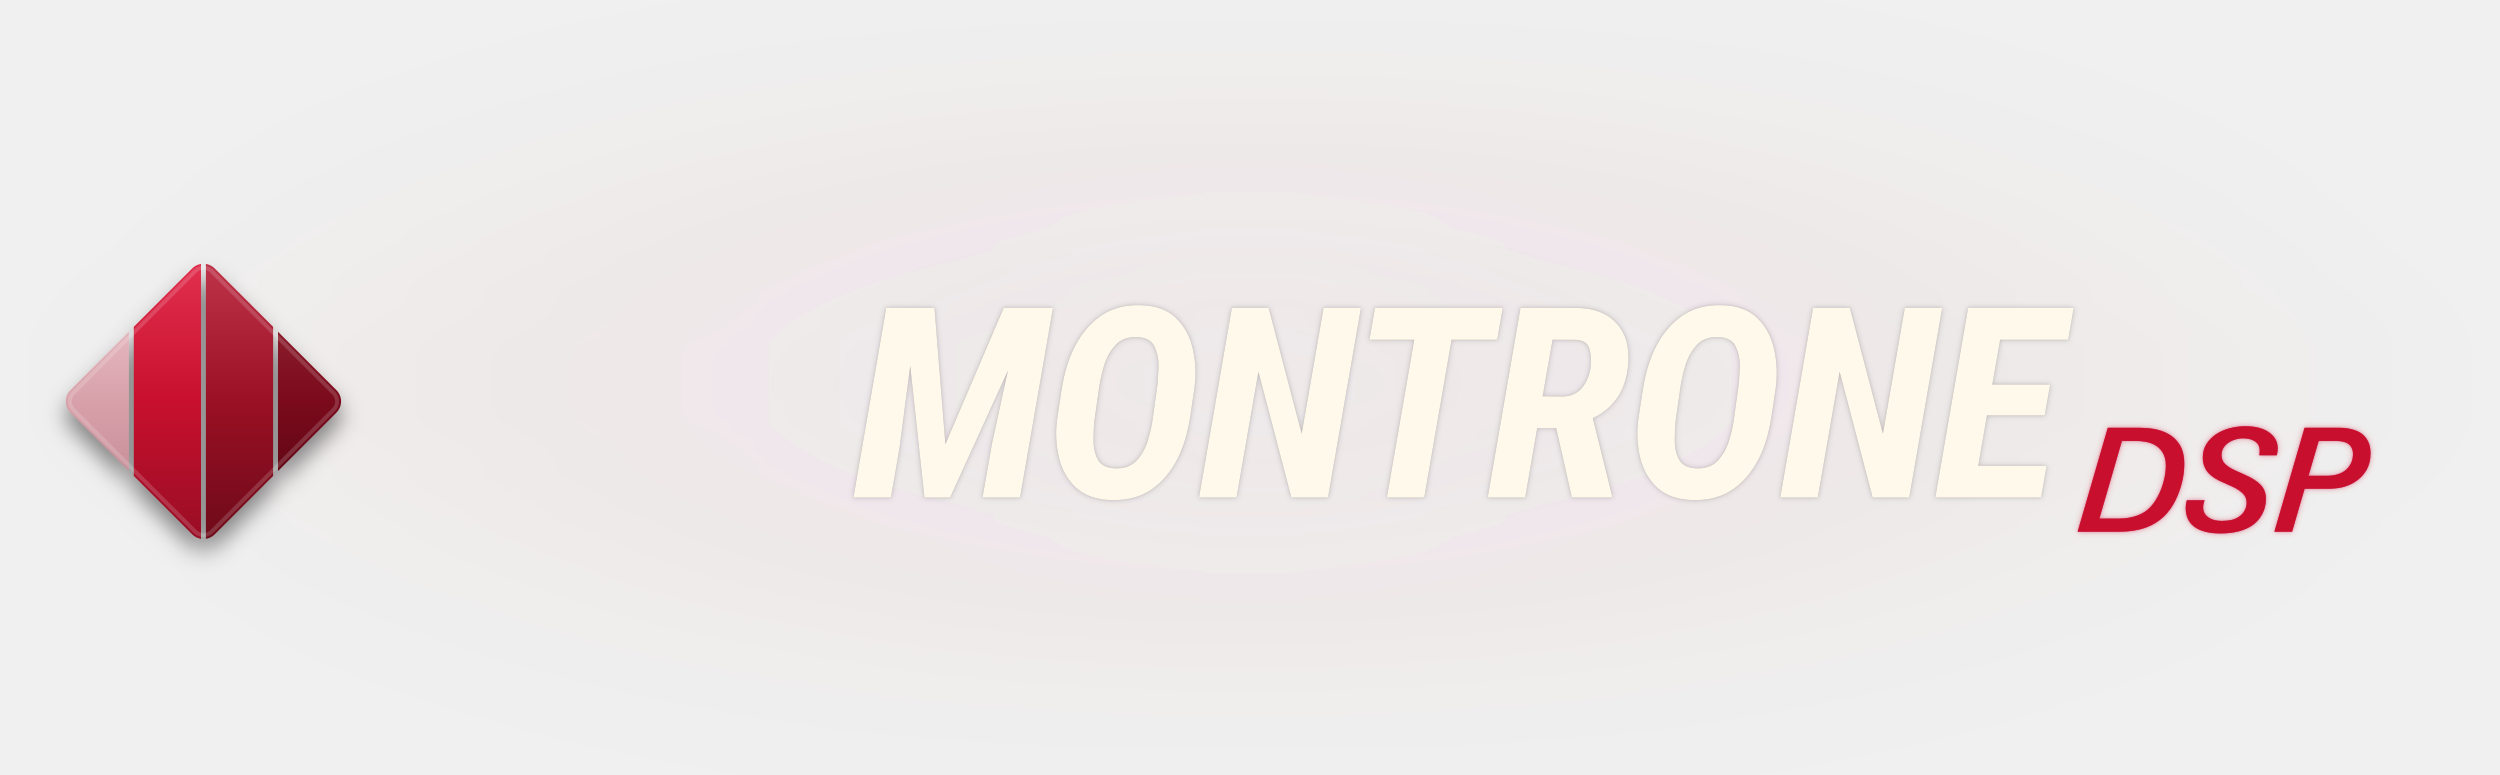
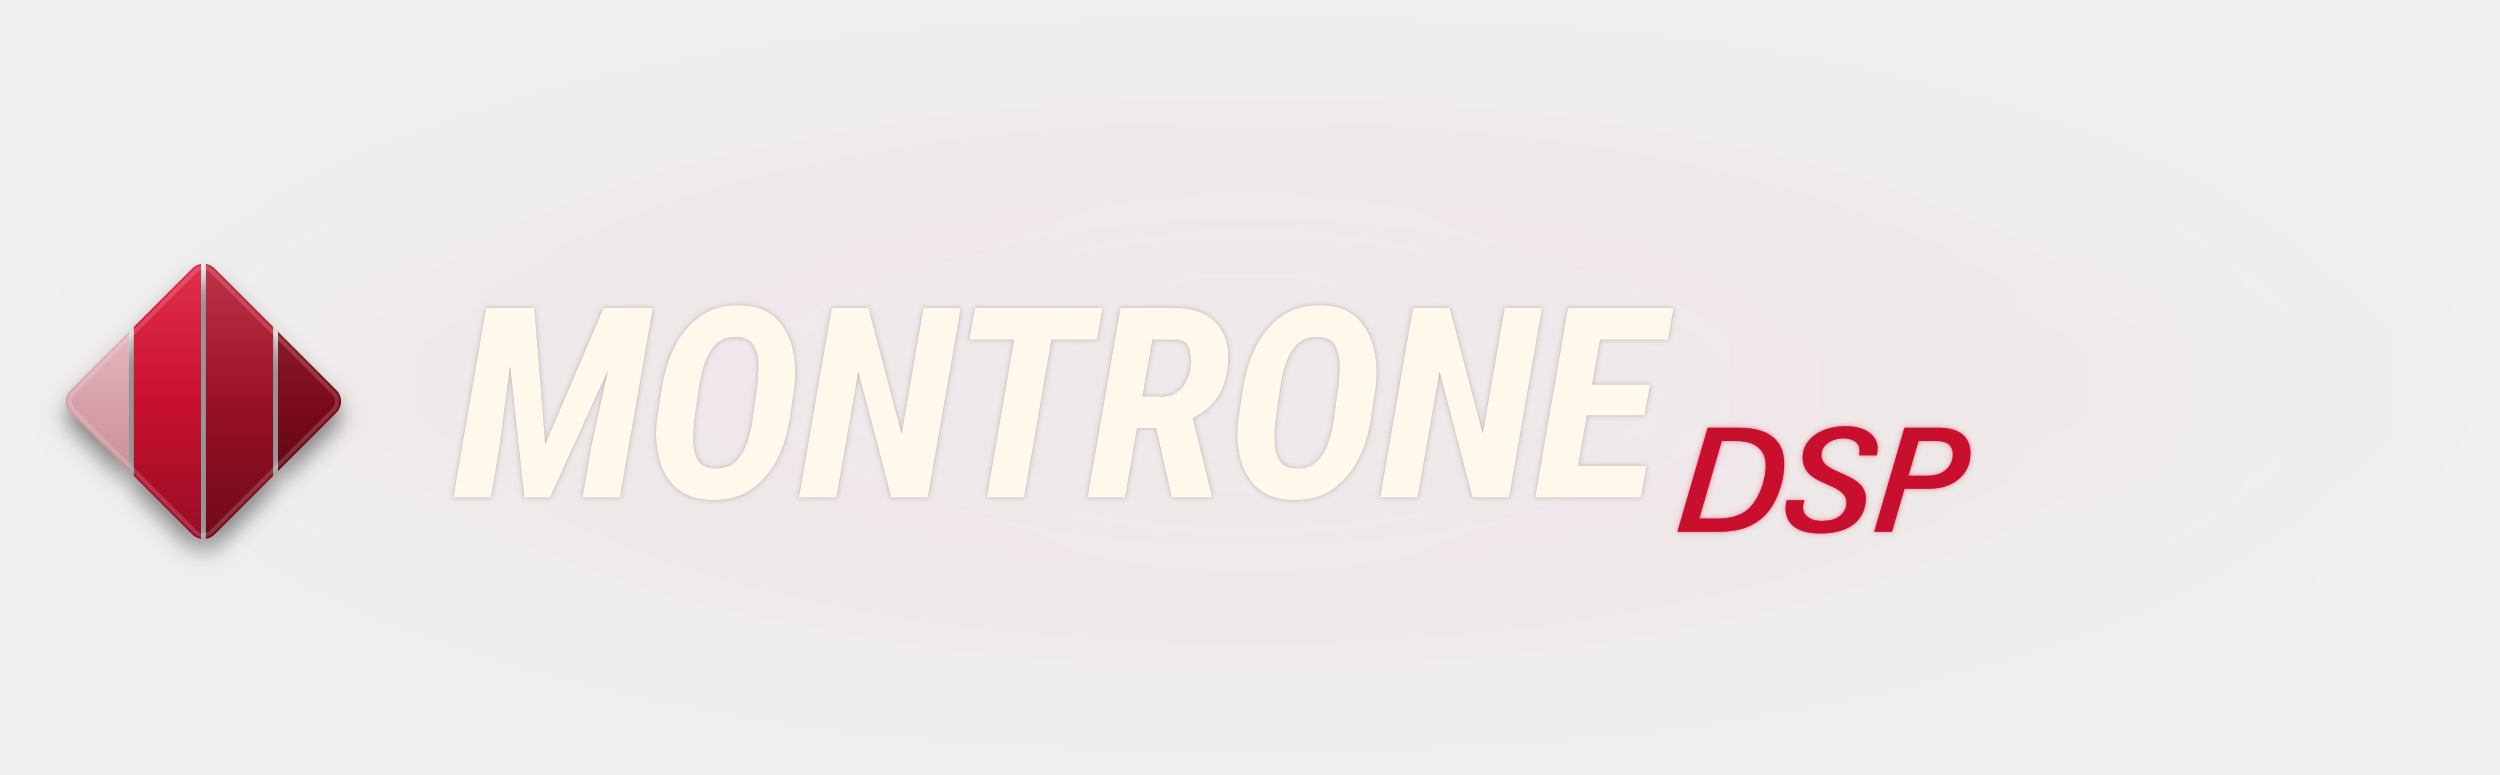
<svg xmlns="http://www.w3.org/2000/svg" viewBox="20 15 1000 310">
  <defs>
    <radialGradient id="ambientHalo" cx="0.5" cy="0.5" r="0.5" gradientUnits="objectBoundingBox">
      <stop offset="0" stop-color="#d8a1aa" stop-opacity=".08" />
      <stop offset=".55" stop-color="#c8102e" stop-opacity=".03" />
      <stop offset="1" stop-color="#c8102e" stop-opacity="0" />
    </radialGradient>
    <filter id="ambientBlur" x="-60%" y="-120%" width="220%" height="340%">
      <feGaussianBlur stdDeviation="34" />
    </filter>
  </defs>
  <ellipse cx="520" cy="168" rx="500" ry="150" fill="url(#ambientHalo)" filter="url(#ambientBlur)" />
  <defs>
    <linearGradient id="iconGradRose" x1="261.43" y1="117.88" x2="261.43" y2="233.23" gradientUnits="userSpaceOnUse">
      <stop offset="0" stop-color="#f0cdd3" />
      <stop offset=".5" stop-color="#d8a1aa" />
      <stop offset="1" stop-color="#b97e88" />
    </linearGradient>
    <linearGradient id="iconGradCrimson" x1="261.43" y1="117.88" x2="261.43" y2="233.23" gradientUnits="userSpaceOnUse">
      <stop offset="0" stop-color="#e2314f" />
      <stop offset=".5" stop-color="#c8102e" />
      <stop offset="1" stop-color="#960d24" />
    </linearGradient>
    <linearGradient id="iconGradDeepCrimson" x1="261.43" y1="117.88" x2="261.43" y2="233.23" gradientUnits="userSpaceOnUse">
      <stop offset="0" stop-color="#c1354b" />
      <stop offset=".5" stop-color="#9a1024" />
      <stop offset="1" stop-color="#6c0a19" />
    </linearGradient>
    <linearGradient id="iconGradMaroon" x1="261.43" y1="117.88" x2="261.43" y2="233.23" gradientUnits="userSpaceOnUse">
      <stop offset="0" stop-color="#9c2f3c" />
      <stop offset=".5" stop-color="#7a0a1c" />
      <stop offset="1" stop-color="#4c0510" />
    </linearGradient>
    <filter id="iconShadow" x="-60%" y="-60%" width="220%" height="220%">
      <feGaussianBlur stdDeviation="4.2" />
    </filter>
  </defs>
  <g transform="translate(-160.05, 0)">
    <g filter="url(#iconShadow)">
      <path d="M 207.452,172.025 L 207.132,172.559 L 206.866,173.122 L 206.656,173.708 L 206.505,174.312 L 206.413,174.928 L 206.383,175.550 L 206.413,176.172 L 206.505,176.788 L 206.656,177.392 L 206.866,177.978 L 207.132,178.541 L 207.452,179.075 L 207.823,179.575 L 208.241,180.036 L 231.612,203.407 L 231.612,147.693 L 208.241,171.064 L 207.823,171.525 Z M 259.002,120.986 L 258.439,121.252 L 257.905,121.572 L 257.405,121.943 L 256.944,122.361 L 233.573,145.732 L 233.573,205.368 L 256.944,228.739 L 257.405,229.157 L 257.905,229.528 L 258.439,229.848 L 259.002,230.114 L 259.588,230.324 L 260.192,230.475 L 260.450,230.513 L 260.450,120.587 L 260.192,120.625 L 259.588,120.776 Z M 264.421,121.252 L 263.858,120.986 L 263.272,120.776 L 262.668,120.625 L 262.410,120.587 L 262.410,230.513 L 262.668,230.475 L 263.272,230.324 L 263.858,230.114 L 264.421,229.848 L 264.955,229.528 L 265.455,229.157 L 265.916,228.739 L 289.287,205.368 L 289.287,145.732 L 265.916,122.361 L 265.455,121.943 L 264.955,121.572 Z M 315.408,179.075 L 315.728,178.541 L 315.994,177.978 L 316.204,177.392 L 316.355,176.788 L 316.447,176.172 L 316.477,175.550 L 316.447,174.928 L 316.355,174.312 L 316.204,173.708 L 315.994,173.122 L 315.728,172.559 L 315.408,172.025 L 315.037,171.525 L 314.619,171.064 L 291.248,147.693 L 291.248,203.407 L 314.619,180.036 L 315.037,179.575 Z" fill="#000000" opacity="0.45" transform="translate(0,5.5)" />
    </g>
    <g id="icon-diamond">
      <path d="M 208.241,171.064 L 207.823,171.525 L 207.452,172.025 L 207.132,172.559 L 206.866,173.122 L 206.656,173.708 L 206.505,174.312 L 206.413,174.928 L 206.383,175.550 L 206.413,176.172 L 206.505,176.788 L 206.656,177.392 L 206.866,177.978 L 207.132,178.541 L 207.452,179.075 L 207.823,179.575 L 208.241,180.036 L 231.612,203.407 L 231.612,147.693 Z" fill="url(#iconGradRose)" />
      <path d="M 260.192,120.625 L 259.588,120.776 L 259.002,120.986 L 258.439,121.252 L 257.905,121.572 L 257.405,121.943 L 256.944,122.361 L 233.573,145.732 L 233.573,205.368 L 256.944,228.739 L 257.405,229.157 L 257.905,229.528 L 258.439,229.848 L 259.002,230.114 L 259.588,230.324 L 260.192,230.475 L 260.450,230.513 L 260.450,120.587 Z" fill="url(#iconGradCrimson)" />
      <path d="M 265.455,121.943 L 264.955,121.572 L 264.421,121.252 L 263.858,120.986 L 263.272,120.776 L 262.668,120.625 L 262.410,120.587 L 262.410,230.513 L 262.668,230.475 L 263.272,230.324 L 263.858,230.114 L 264.421,229.848 L 264.955,229.528 L 265.455,229.157 L 265.916,228.739 L 289.287,205.368 L 289.287,145.732 L 265.916,122.361 Z" fill="url(#iconGradDeepCrimson)" />
      <path d="M 314.619,180.036 L 315.037,179.575 L 315.408,179.075 L 315.728,178.541 L 315.994,177.978 L 316.204,177.392 L 316.355,176.788 L 316.447,176.172 L 316.477,175.550 L 316.447,174.928 L 316.355,174.312 L 316.204,173.708 L 315.994,173.122 L 315.728,172.559 L 315.408,172.025 L 315.037,171.525 L 314.619,171.064 L 291.248,147.693 L 291.248,203.407 Z" fill="url(#iconGradMaroon)" />
      <path d="M 264.812,123.520 L 264.438,123.181 L 264.065,122.904 L 263.666,122.665 L 263.245,122.466 L 262.807,122.309 L 262.355,122.196 L 261.895,122.128 L 261.430,122.105 L 260.965,122.128 L 260.505,122.196 L 260.053,122.309 L 259.615,122.466 L 259.194,122.665 L 258.795,122.904 L 258.422,123.181 L 258.048,123.520 L 209.400,172.168 L 209.061,172.542 L 208.784,172.915 L 208.545,173.314 L 208.346,173.735 L 208.189,174.173 L 208.076,174.625 L 208.008,175.085 L 207.985,175.550 L 208.008,176.015 L 208.076,176.475 L 208.189,176.927 L 208.346,177.365 L 208.545,177.786 L 208.784,178.185 L 209.061,178.558 L 209.400,178.932 L 258.048,227.580 L 258.422,227.919 L 258.795,228.196 L 259.194,228.435 L 259.615,228.634 L 260.053,228.791 L 260.505,228.904 L 260.965,228.972 L 261.430,228.995 L 261.895,228.972 L 262.355,228.904 L 262.807,228.791 L 263.245,228.634 L 263.666,228.435 L 264.065,228.196 L 264.438,227.919 L 264.812,227.580 L 313.460,178.932 L 313.799,178.558 L 314.076,178.185 L 314.315,177.786 L 314.514,177.365 L 314.671,176.927 L 314.784,176.475 L 314.852,176.015 L 314.875,175.550 L 314.852,175.085 L 314.784,174.625 L 314.671,174.173 L 314.514,173.735 L 314.315,173.314 L 314.076,172.915 L 313.799,172.542 L 313.460,172.168 Z" fill="none" stroke="#ffffff" stroke-opacity="0.16" stroke-width="1.6" />
    </g>
-   </g>
-   <g transform="translate(360.947,120.947) scale(1.36842)">
-     <defs>
-       <filter id="glow-main" x="-20%" y="-60%" width="140%" height="220%">
-         <feGaussianBlur in="SourceGraphic" stdDeviation="0.3" result="blur1" />
-         <feGaussianBlur in="SourceGraphic" stdDeviation="0.6" result="blur2" />
-         <feGaussianBlur in="SourceGraphic" stdDeviation="1" result="blur3" />
-         <feMerge>
-           <feMergeNode in="blur3" />
-           <feMergeNode in="blur2" />
-           <feMergeNode in="blur1" />
-           <feMergeNode in="SourceGraphic" />
-         </feMerge>
-       </filter>
-       <filter id="glow-dsp" x="-30%" y="-80%" width="160%" height="260%">
-         <feGaussianBlur in="SourceGraphic" stdDeviation="0.25" result="blur1" />
-         <feGaussianBlur in="SourceGraphic" stdDeviation="0.5" result="blur2" />
-         <feGaussianBlur in="SourceGraphic" stdDeviation="1" result="blur3" />
-         <feMerge>
-           <feMergeNode in="blur3" />
-           <feMergeNode in="blur2" />
-           <feMergeNode in="blur1" />
-           <feMergeNode in="SourceGraphic" />
-         </feMerge>
-       </filter>
-       <filter id="shadow" x="-5%" y="-40%" width="115%" height="200%">
-         <feDropShadow dx="0" dy="4" stdDeviation="6" flood-color="#000" flood-opacity="0.7" />
-       </filter>
-     </defs>
-     <g filter="url(#glow-main)" style="fill:rgb(0, 0, 0);stroke:none;color:rgb(255, 255, 255);stroke-width:1px;stroke-linecap:butt;stroke-linejoin:miter;opacity:1;font-family:&quot;Anthropic Sans&quot;, -apple-system, BlinkMacSystemFont, &quot;Segoe UI&quot;, sans-serif;font-size:16px;font-weight:400;text-anchor:start;dominant-baseline:auto">
-       <path fill="#1a080c" opacity="0.1" d="m 27.193,52.423 17.062,-39.876 H 58.652 L 49.017,68 H 38.048 L 40.752,52.461 45.475,30.904 28.564,68 h -7.503 L 16.91,29.533 13.787,53.527 11.273,68 H 0.305 L 9.902,12.547 H 23.994 Z m 72.811,-16.415 -1.219,8.227 Q 96.538,59.202 87.626,65.524 82.865,68.914 75.819,68.762 69.192,68.609 65.422,65.182 61.689,61.754 60.395,56.422 59.1,51.052 59.823,45.225 l 1.295,-8.531 Q 63.403,21.688 72.239,15.175 q 4.837,-3.58 11.959,-3.39 6.741,0.152 10.436,3.771 3.694,3.618 4.913,9.141 1.219,5.484 0.457,11.312 z M 89.492,29.876 q 0.076,-3.39 -1.181,-5.979 -1.257,-2.628 -4.951,-2.78 -4.037,-0.19 -6.322,2.209 -2.285,2.399 -3.39,5.903 -1.066,3.504 -1.523,6.703 l -1.333,9.331 q -0.305,2.59 -0.305,5.865 -0.038,3.275 1.257,5.751 1.333,2.438 4.951,2.59 3.923,0.19 6.17,-2.057 2.247,-2.285 3.352,-5.637 1.104,-3.39 1.523,-6.475 L 89.226,34.637 Z M 148.668,12.547 139.032,68 H 128.33 L 118.694,31.247 112.296,68 h -10.969 l 9.598,-55.453 h 10.74 l 9.674,36.791 6.398,-36.791 z m 2.466,9.331 1.638,-9.331 h 37.362 l -1.638,9.331 H 175.166 L 167.168,68 H 156.237 l 7.998,-46.122 z M 210.31,68 205.739,47.738 h -5.561 L 196.675,68 h -10.969 l 9.598,-55.453 16.758,0.038 q 7.465,0.19 11.388,4.57 3.961,4.38 3.352,11.845 -0.952,11.35 -10.359,15.806 l 5.599,22.585 V 68 Z m -5.637,-46.122 -2.895,16.529 5.713,0.076 q 3.732,-0.038 5.789,-2.552 2.057,-2.514 2.514,-6.018 0.343,-2.666 -0.305,-5.218 -0.647,-2.59 -3.885,-2.78 z m 65.231,14.13 -1.219,8.227 q -2.247,14.968 -11.159,21.29 -4.761,3.39 -11.807,3.237 -6.627,-0.152 -10.397,-3.58 -3.732,-3.428 -5.027,-8.76 Q 229,51.052 229.724,45.225 l 1.295,-8.531 q 2.285,-15.006 11.121,-21.519 4.837,-3.58 11.959,-3.39 6.741,0.152 10.436,3.771 3.694,3.618 4.913,9.141 1.219,5.484 0.457,11.312 z m -10.512,-6.132 q 0.076,-3.39 -1.181,-5.979 -1.257,-2.628 -4.951,-2.78 -4.037,-0.19 -6.322,2.209 -2.285,2.399 -3.39,5.903 -1.066,3.504 -1.523,6.703 l -1.333,9.331 q -0.305,2.59 -0.305,5.865 -0.038,3.275 1.257,5.751 1.333,2.438 4.951,2.59 3.923,0.19 6.17,-2.057 2.247,-2.285 3.352,-5.637 1.104,-3.39 1.523,-6.475 l 1.485,-10.664 z M 318.568,12.547 308.933,68 H 298.23 L 288.595,31.247 282.196,68 h -10.969 l 9.598,-55.453 h 10.74 l 9.674,36.791 6.398,-36.791 z M 316.54,68 326.138,12.547 h 30.888 l -1.638,9.331 h -19.881 l -2.285,13.102 h 16.91 l -1.6,9.026 h -16.872 l -2.552,14.701 h 19.995 L 347.466,68 Z" style="fill:rgb(26, 8, 12);stroke:none;color:rgb(255, 255, 255);stroke-width:1px;stroke-linecap:butt;stroke-linejoin:miter;opacity:0.1;font-family:&quot;Anthropic Sans&quot;, -apple-system, BlinkMacSystemFont, &quot;Segoe UI&quot;, sans-serif;font-size:16px;font-weight:400;text-anchor:start;dominant-baseline:auto" />
-     </g>
-     <g style="fill:rgb(0, 0, 0);stroke:none;color:rgb(255, 255, 255);stroke-width:1px;stroke-linecap:butt;stroke-linejoin:miter;opacity:1;font-family:&quot;Anthropic Sans&quot;, -apple-system, BlinkMacSystemFont, &quot;Segoe UI&quot;, sans-serif;font-size:16px;font-weight:400;text-anchor:start;dominant-baseline:auto">
-       <path fill="#fff9eb" opacity="1" d="m 27.193,52.423 17.062,-39.876 H 58.652 L 49.017,68 H 38.048 L 40.752,52.461 45.475,30.904 28.564,68 h -7.503 L 16.91,29.533 13.787,53.527 11.273,68 H 0.305 L 9.902,12.547 H 23.994 Z m 72.811,-16.415 -1.219,8.227 Q 96.538,59.202 87.626,65.524 82.865,68.914 75.819,68.762 69.192,68.609 65.422,65.182 61.689,61.754 60.395,56.422 59.1,51.052 59.823,45.225 l 1.295,-8.531 Q 63.403,21.688 72.239,15.175 q 4.837,-3.58 11.959,-3.39 6.741,0.152 10.436,3.771 3.694,3.618 4.913,9.141 1.219,5.484 0.457,11.312 z M 89.492,29.876 q 0.076,-3.39 -1.181,-5.979 -1.257,-2.628 -4.951,-2.78 -4.037,-0.19 -6.322,2.209 -2.285,2.399 -3.39,5.903 -1.066,3.504 -1.523,6.703 l -1.333,9.331 q -0.305,2.59 -0.305,5.865 -0.038,3.275 1.257,5.751 1.333,2.438 4.951,2.59 3.923,0.19 6.17,-2.057 2.247,-2.285 3.352,-5.637 1.104,-3.39 1.523,-6.475 L 89.226,34.637 Z M 148.668,12.547 139.032,68 H 128.33 L 118.694,31.247 112.296,68 h -10.969 l 9.598,-55.453 h 10.74 l 9.674,36.791 6.398,-36.791 z m 2.466,9.331 1.638,-9.331 h 37.362 l -1.638,9.331 H 175.166 L 167.168,68 H 156.237 l 7.998,-46.122 z M 210.31,68 205.739,47.738 h -5.561 L 196.675,68 h -10.969 l 9.598,-55.453 16.758,0.038 q 7.465,0.19 11.388,4.57 3.961,4.38 3.352,11.845 -0.952,11.35 -10.359,15.806 l 5.599,22.585 V 68 Z m -5.637,-46.122 -2.895,16.529 5.713,0.076 q 3.732,-0.038 5.789,-2.552 2.057,-2.514 2.514,-6.018 0.343,-2.666 -0.305,-5.218 -0.647,-2.59 -3.885,-2.78 z m 65.231,14.13 -1.219,8.227 q -2.247,14.968 -11.159,21.29 -4.761,3.39 -11.807,3.237 -6.627,-0.152 -10.397,-3.58 -3.732,-3.428 -5.027,-8.76 Q 229,51.052 229.724,45.225 l 1.295,-8.531 q 2.285,-15.006 11.121,-21.519 4.837,-3.58 11.959,-3.39 6.741,0.152 10.436,3.771 3.694,3.618 4.913,9.141 1.219,5.484 0.457,11.312 z m -10.512,-6.132 q 0.076,-3.39 -1.181,-5.979 -1.257,-2.628 -4.951,-2.78 -4.037,-0.19 -6.322,2.209 -2.285,2.399 -3.39,5.903 -1.066,3.504 -1.523,6.703 l -1.333,9.331 q -0.305,2.59 -0.305,5.865 -0.038,3.275 1.257,5.751 1.333,2.438 4.951,2.59 3.923,0.19 6.17,-2.057 2.247,-2.285 3.352,-5.637 1.104,-3.39 1.523,-6.475 l 1.485,-10.664 z M 318.568,12.547 308.933,68 H 298.23 L 288.595,31.247 282.196,68 h -10.969 l 9.598,-55.453 h 10.74 l 9.674,36.791 6.398,-36.791 z M 316.54,68 326.138,12.547 h 30.888 l -1.638,9.331 h -19.881 l -2.285,13.102 h 16.91 l -1.6,9.026 h -16.872 l -2.552,14.701 h 19.995 L 347.466,68 Z" style="fill:rgb(255, 249, 235);stroke:none;color:rgb(255, 255, 255);stroke-width:1px;stroke-linecap:butt;stroke-linejoin:miter;opacity:1;font-family:&quot;Anthropic Sans&quot;, -apple-system, BlinkMacSystemFont, &quot;Segoe UI&quot;, sans-serif;font-size:16px;font-weight:400;text-anchor:start;dominant-baseline:auto" />
-     </g>
-     <g filter="url(#glow-dsp)" style="fill:rgb(0, 0, 0);stroke:none;color:rgb(255, 255, 255);stroke-width:1px;stroke-linecap:butt;stroke-linejoin:miter;opacity:1;font-family:&quot;Anthropic Sans&quot;, -apple-system, BlinkMacSystemFont, &quot;Segoe UI&quot;, sans-serif;font-size:16px;font-weight:400;text-anchor:start;dominant-baseline:auto">
-       <path fill="#c8102e" opacity="0.3" d="m 389.323,58.176 q 0,2.898 -0.714,5.586 -0.672,2.646 -1.848,5.04 -1.344,2.772 -3.444,4.788 -2.1,1.974 -4.872,3.066 -1.722,0.672 -3.822,1.008 -2.058,0.336 -4.662,0.336 h -11.802 l 8.82,-30.366 h 9.45 q 2.1,0 3.99,0.336 1.932,0.336 3.528,1.092 2.52,1.176 3.948,3.402 1.428,2.184 1.428,5.712 z m -5.376,0.462 q 0,-2.268 -0.924,-3.78 -0.924,-1.554 -2.646,-2.394 -1.092,-0.546 -2.436,-0.756 -1.344,-0.252 -2.814,-0.252 h -4.032 l -6.594,22.722 h 4.41 q 1.848,0 3.024,-0.084 1.218,-0.126 2.352,-0.42 2.562,-0.63 4.284,-2.058 1.764,-1.47 3.108,-4.074 1.05,-2.016 1.638,-4.326 0.63,-2.31 0.63,-4.578 z m 32.684,-5.04 q 0,0.588 -0.084,1.092 -0.042,0.462 -0.168,0.966 h -5.124 q 0.126,-0.63 0.126,-1.344 0,-1.848 -1.386,-2.73 -1.344,-0.882 -3.486,-0.882 -1.218,0 -2.352,0.378 -1.134,0.336 -2.016,0.966 -0.882,0.63 -1.428,1.554 -0.504,0.882 -0.504,2.016 0,1.512 1.008,2.562 1.008,1.008 3.108,1.974 l 2.814,1.26 q 3.192,1.428 4.62,3.024 1.428,1.596 1.428,3.906 0,2.436 -1.008,4.368 -0.966,1.89 -2.646,3.192 -1.806,1.344 -4.242,1.974 -2.436,0.63 -5.334,0.63 -4.956,0 -7.602,-1.89 -2.604,-1.89 -2.604,-5.586 0,-1.134 0.336,-2.226 h 5.166 q -0.42,1.176 -0.42,2.016 0,1.05 0.42,1.806 0.462,0.756 1.218,1.26 0.756,0.504 1.764,0.756 1.008,0.21 2.142,0.21 1.596,0 2.982,-0.336 1.386,-0.378 2.394,-1.218 0.84,-0.672 1.302,-1.638 0.504,-0.966 0.504,-2.184 0,-1.596 -1.134,-2.688 -1.134,-1.092 -2.94,-1.932 l -2.982,-1.344 q -1.302,-0.546 -2.352,-1.218 -1.05,-0.672 -1.806,-1.512 -0.756,-0.882 -1.176,-1.974 -0.42,-1.092 -0.42,-2.52 0,-2.142 1.008,-3.822 1.05,-1.68 2.73,-2.856 1.722,-1.176 3.948,-1.806 2.268,-0.63 4.704,-0.63 4.494,0 6.972,1.806 2.52,1.806 2.52,4.62 z m 27.14,1.47 q 0,2.898 -1.302,5.082 -1.302,2.142 -3.57,3.486 -1.554,0.924 -3.444,1.386 -1.848,0.42 -4.242,0.42 h -6.72 L 420.839,78 h -5.166 l 8.82,-30.366 h 10.248 q 1.89,0 3.486,0.42 1.638,0.378 2.856,1.218 1.26,0.924 1.974,2.352 0.714,1.428 0.714,3.444 z m -5.124,0.252 q 0,-2.142 -1.596,-3.15 -1.176,-0.714 -3.612,-0.714 h -4.83 l -2.982,10.206 h 5.25 q 3.36,0 5.334,-1.428 1.092,-0.798 1.764,-2.058 0.672,-1.26 0.672,-2.856 z" style="fill:rgb(200, 16, 46);stroke:none;color:rgb(255, 255, 255);stroke-width:1px;stroke-linecap:butt;stroke-linejoin:miter;opacity:0.3;font-family:&quot;Anthropic Sans&quot;, -apple-system, BlinkMacSystemFont, &quot;Segoe UI&quot;, sans-serif;font-size:16px;font-weight:400;text-anchor:start;dominant-baseline:auto" />
-     </g>
-     <g style="fill:rgb(0, 0, 0);stroke:none;color:rgb(255, 255, 255);stroke-width:1px;stroke-linecap:butt;stroke-linejoin:miter;opacity:1;font-family:&quot;Anthropic Sans&quot;, -apple-system, BlinkMacSystemFont, &quot;Segoe UI&quot;, sans-serif;font-size:16px;font-weight:400;text-anchor:start;dominant-baseline:auto">
-       <path fill="#c8102e" opacity="1" d="m 389.323,58.176 q 0,2.898 -0.714,5.586 -0.672,2.646 -1.848,5.04 -1.344,2.772 -3.444,4.788 -2.1,1.974 -4.872,3.066 -1.722,0.672 -3.822,1.008 -2.058,0.336 -4.662,0.336 h -11.802 l 8.82,-30.366 h 9.45 q 2.1,0 3.99,0.336 1.932,0.336 3.528,1.092 2.52,1.176 3.948,3.402 1.428,2.184 1.428,5.712 z m -5.376,0.462 q 0,-2.268 -0.924,-3.78 -0.924,-1.554 -2.646,-2.394 -1.092,-0.546 -2.436,-0.756 -1.344,-0.252 -2.814,-0.252 h -4.032 l -6.594,22.722 h 4.41 q 1.848,0 3.024,-0.084 1.218,-0.126 2.352,-0.42 2.562,-0.63 4.284,-2.058 1.764,-1.47 3.108,-4.074 1.05,-2.016 1.638,-4.326 0.63,-2.31 0.63,-4.578 z m 32.684,-5.04 q 0,0.588 -0.084,1.092 -0.042,0.462 -0.168,0.966 h -5.124 q 0.126,-0.63 0.126,-1.344 0,-1.848 -1.386,-2.73 -1.344,-0.882 -3.486,-0.882 -1.218,0 -2.352,0.378 -1.134,0.336 -2.016,0.966 -0.882,0.63 -1.428,1.554 -0.504,0.882 -0.504,2.016 0,1.512 1.008,2.562 1.008,1.008 3.108,1.974 l 2.814,1.26 q 3.192,1.428 4.62,3.024 1.428,1.596 1.428,3.906 0,2.436 -1.008,4.368 -0.966,1.89 -2.646,3.192 -1.806,1.344 -4.242,1.974 -2.436,0.63 -5.334,0.63 -4.956,0 -7.602,-1.89 -2.604,-1.89 -2.604,-5.586 0,-1.134 0.336,-2.226 h 5.166 q -0.42,1.176 -0.42,2.016 0,1.05 0.42,1.806 0.462,0.756 1.218,1.26 0.756,0.504 1.764,0.756 1.008,0.21 2.142,0.21 1.596,0 2.982,-0.336 1.386,-0.378 2.394,-1.218 0.84,-0.672 1.302,-1.638 0.504,-0.966 0.504,-2.184 0,-1.596 -1.134,-2.688 -1.134,-1.092 -2.94,-1.932 l -2.982,-1.344 q -1.302,-0.546 -2.352,-1.218 -1.05,-0.672 -1.806,-1.512 -0.756,-0.882 -1.176,-1.974 -0.42,-1.092 -0.42,-2.52 0,-2.142 1.008,-3.822 1.05,-1.68 2.73,-2.856 1.722,-1.176 3.948,-1.806 2.268,-0.63 4.704,-0.63 4.494,0 6.972,1.806 2.52,1.806 2.52,4.62 z m 27.14,1.47 q 0,2.898 -1.302,5.082 -1.302,2.142 -3.57,3.486 -1.554,0.924 -3.444,1.386 -1.848,0.42 -4.242,0.42 h -6.72 L 420.839,78 h -5.166 l 8.82,-30.366 h 10.248 q 1.89,0 3.486,0.42 1.638,0.378 2.856,1.218 1.26,0.924 1.974,2.352 0.714,1.428 0.714,3.444 z m -5.124,0.252 q 0,-2.142 -1.596,-3.15 -1.176,-0.714 -3.612,-0.714 h -4.83 l -2.982,10.206 h 5.25 q 3.36,0 5.334,-1.428 1.092,-0.798 1.764,-2.058 0.672,-1.26 0.672,-2.856 z" style="fill:rgb(200, 16, 46);stroke:none;color:rgb(255, 255, 255);stroke-width:1px;stroke-linecap:butt;stroke-linejoin:miter;opacity:1;font-family:&quot;Anthropic Sans&quot;, -apple-system, BlinkMacSystemFont, &quot;Segoe UI&quot;, sans-serif;font-size:16px;font-weight:400;text-anchor:start;dominant-baseline:auto" />
+     <g transform="translate(360.947,120.947) scale(1.36842)">
+       <defs>
+         <filter id="glow-main" x="-20%" y="-60%" width="140%" height="220%">
+           <feGaussianBlur in="SourceGraphic" stdDeviation="0.3" result="blur1" />
+           <feGaussianBlur in="SourceGraphic" stdDeviation="0.6" result="blur2" />
+           <feGaussianBlur in="SourceGraphic" stdDeviation="1" result="blur3" />
+           <feMerge>
+             <feMergeNode in="blur3" />
+             <feMergeNode in="blur2" />
+             <feMergeNode in="blur1" />
+             <feMergeNode in="SourceGraphic" />
+           </feMerge>
+         </filter>
+         <filter id="glow-dsp" x="-30%" y="-80%" width="160%" height="260%">
+           <feGaussianBlur in="SourceGraphic" stdDeviation="0.25" result="blur1" />
+           <feGaussianBlur in="SourceGraphic" stdDeviation="0.5" result="blur2" />
+           <feGaussianBlur in="SourceGraphic" stdDeviation="1" result="blur3" />
+           <feMerge>
+             <feMergeNode in="blur3" />
+             <feMergeNode in="blur2" />
+             <feMergeNode in="blur1" />
+             <feMergeNode in="SourceGraphic" />
+           </feMerge>
+         </filter>
+         <filter id="shadow" x="-5%" y="-40%" width="115%" height="200%">
+           <feDropShadow dx="0" dy="4" stdDeviation="6" flood-color="#000" flood-opacity="0.7" />
+         </filter>
+       </defs>
+       <g filter="url(#glow-main)" style="fill:rgb(0, 0, 0);stroke:none;color:rgb(255, 255, 255);stroke-width:1px;stroke-linecap:butt;stroke-linejoin:miter;opacity:1;font-family:&quot;Anthropic Sans&quot;, -apple-system, BlinkMacSystemFont, &quot;Segoe UI&quot;, sans-serif;font-size:16px;font-weight:400;text-anchor:start;dominant-baseline:auto">
+         <path fill="#1a080c" opacity="0.1" d="m 27.193,52.423 17.062,-39.876 H 58.652 L 49.017,68 H 38.048 L 40.752,52.461 45.475,30.904 28.564,68 h -7.503 L 16.91,29.533 13.787,53.527 11.273,68 H 0.305 L 9.902,12.547 H 23.994 Z m 72.811,-16.415 -1.219,8.227 Q 96.538,59.202 87.626,65.524 82.865,68.914 75.819,68.762 69.192,68.609 65.422,65.182 61.689,61.754 60.395,56.422 59.1,51.052 59.823,45.225 l 1.295,-8.531 Q 63.403,21.688 72.239,15.175 q 4.837,-3.58 11.959,-3.39 6.741,0.152 10.436,3.771 3.694,3.618 4.913,9.141 1.219,5.484 0.457,11.312 z M 89.492,29.876 q 0.076,-3.39 -1.181,-5.979 -1.257,-2.628 -4.951,-2.78 -4.037,-0.19 -6.322,2.209 -2.285,2.399 -3.39,5.903 -1.066,3.504 -1.523,6.703 l -1.333,9.331 q -0.305,2.59 -0.305,5.865 -0.038,3.275 1.257,5.751 1.333,2.438 4.951,2.59 3.923,0.19 6.17,-2.057 2.247,-2.285 3.352,-5.637 1.104,-3.39 1.523,-6.475 L 89.226,34.637 Z M 148.668,12.547 139.032,68 H 128.33 L 118.694,31.247 112.296,68 h -10.969 l 9.598,-55.453 h 10.74 l 9.674,36.791 6.398,-36.791 z m 2.466,9.331 1.638,-9.331 h 37.362 l -1.638,9.331 H 175.166 L 167.168,68 H 156.237 l 7.998,-46.122 z M 210.31,68 205.739,47.738 h -5.561 L 196.675,68 h -10.969 l 9.598,-55.453 16.758,0.038 q 7.465,0.19 11.388,4.57 3.961,4.38 3.352,11.845 -0.952,11.35 -10.359,15.806 l 5.599,22.585 V 68 Z m -5.637,-46.122 -2.895,16.529 5.713,0.076 q 3.732,-0.038 5.789,-2.552 2.057,-2.514 2.514,-6.018 0.343,-2.666 -0.305,-5.218 -0.647,-2.59 -3.885,-2.78 z m 65.231,14.13 -1.219,8.227 q -2.247,14.968 -11.159,21.29 -4.761,3.39 -11.807,3.237 -6.627,-0.152 -10.397,-3.58 -3.732,-3.428 -5.027,-8.76 Q 229,51.052 229.724,45.225 l 1.295,-8.531 q 2.285,-15.006 11.121,-21.519 4.837,-3.58 11.959,-3.39 6.741,0.152 10.436,3.771 3.694,3.618 4.913,9.141 1.219,5.484 0.457,11.312 z m -10.512,-6.132 q 0.076,-3.39 -1.181,-5.979 -1.257,-2.628 -4.951,-2.78 -4.037,-0.19 -6.322,2.209 -2.285,2.399 -3.39,5.903 -1.066,3.504 -1.523,6.703 l -1.333,9.331 q -0.305,2.59 -0.305,5.865 -0.038,3.275 1.257,5.751 1.333,2.438 4.951,2.59 3.923,0.19 6.17,-2.057 2.247,-2.285 3.352,-5.637 1.104,-3.39 1.523,-6.475 l 1.485,-10.664 z M 318.568,12.547 308.933,68 H 298.23 L 288.595,31.247 282.196,68 h -10.969 l 9.598,-55.453 h 10.74 l 9.674,36.791 6.398,-36.791 z M 316.54,68 326.138,12.547 h 30.888 l -1.638,9.331 h -19.881 l -2.285,13.102 h 16.91 l -1.6,9.026 h -16.872 l -2.552,14.701 h 19.995 L 347.466,68 Z" style="fill:rgb(26, 8, 12);stroke:none;color:rgb(255, 255, 255);stroke-width:1px;stroke-linecap:butt;stroke-linejoin:miter;opacity:0.1;font-family:&quot;Anthropic Sans&quot;, -apple-system, BlinkMacSystemFont, &quot;Segoe UI&quot;, sans-serif;font-size:16px;font-weight:400;text-anchor:start;dominant-baseline:auto" />
+       </g>
+       <g style="fill:rgb(0, 0, 0);stroke:none;color:rgb(255, 255, 255);stroke-width:1px;stroke-linecap:butt;stroke-linejoin:miter;opacity:1;font-family:&quot;Anthropic Sans&quot;, -apple-system, BlinkMacSystemFont, &quot;Segoe UI&quot;, sans-serif;font-size:16px;font-weight:400;text-anchor:start;dominant-baseline:auto">
+         <path fill="#fff9eb" opacity="1" d="m 27.193,52.423 17.062,-39.876 H 58.652 L 49.017,68 H 38.048 L 40.752,52.461 45.475,30.904 28.564,68 h -7.503 L 16.91,29.533 13.787,53.527 11.273,68 H 0.305 L 9.902,12.547 H 23.994 Z m 72.811,-16.415 -1.219,8.227 Q 96.538,59.202 87.626,65.524 82.865,68.914 75.819,68.762 69.192,68.609 65.422,65.182 61.689,61.754 60.395,56.422 59.1,51.052 59.823,45.225 l 1.295,-8.531 Q 63.403,21.688 72.239,15.175 q 4.837,-3.58 11.959,-3.39 6.741,0.152 10.436,3.771 3.694,3.618 4.913,9.141 1.219,5.484 0.457,11.312 z M 89.492,29.876 q 0.076,-3.39 -1.181,-5.979 -1.257,-2.628 -4.951,-2.78 -4.037,-0.19 -6.322,2.209 -2.285,2.399 -3.39,5.903 -1.066,3.504 -1.523,6.703 l -1.333,9.331 q -0.305,2.59 -0.305,5.865 -0.038,3.275 1.257,5.751 1.333,2.438 4.951,2.59 3.923,0.19 6.17,-2.057 2.247,-2.285 3.352,-5.637 1.104,-3.39 1.523,-6.475 L 89.226,34.637 Z M 148.668,12.547 139.032,68 H 128.33 L 118.694,31.247 112.296,68 h -10.969 l 9.598,-55.453 h 10.74 l 9.674,36.791 6.398,-36.791 z m 2.466,9.331 1.638,-9.331 h 37.362 l -1.638,9.331 H 175.166 L 167.168,68 H 156.237 l 7.998,-46.122 z M 210.31,68 205.739,47.738 h -5.561 L 196.675,68 h -10.969 l 9.598,-55.453 16.758,0.038 q 7.465,0.19 11.388,4.57 3.961,4.38 3.352,11.845 -0.952,11.35 -10.359,15.806 l 5.599,22.585 V 68 Z m -5.637,-46.122 -2.895,16.529 5.713,0.076 q 3.732,-0.038 5.789,-2.552 2.057,-2.514 2.514,-6.018 0.343,-2.666 -0.305,-5.218 -0.647,-2.59 -3.885,-2.78 z m 65.231,14.13 -1.219,8.227 q -2.247,14.968 -11.159,21.29 -4.761,3.39 -11.807,3.237 -6.627,-0.152 -10.397,-3.58 -3.732,-3.428 -5.027,-8.76 Q 229,51.052 229.724,45.225 l 1.295,-8.531 q 2.285,-15.006 11.121,-21.519 4.837,-3.58 11.959,-3.39 6.741,0.152 10.436,3.771 3.694,3.618 4.913,9.141 1.219,5.484 0.457,11.312 z m -10.512,-6.132 q 0.076,-3.39 -1.181,-5.979 -1.257,-2.628 -4.951,-2.78 -4.037,-0.19 -6.322,2.209 -2.285,2.399 -3.39,5.903 -1.066,3.504 -1.523,6.703 l -1.333,9.331 q -0.305,2.59 -0.305,5.865 -0.038,3.275 1.257,5.751 1.333,2.438 4.951,2.59 3.923,0.19 6.17,-2.057 2.247,-2.285 3.352,-5.637 1.104,-3.39 1.523,-6.475 l 1.485,-10.664 z M 318.568,12.547 308.933,68 H 298.23 L 288.595,31.247 282.196,68 h -10.969 l 9.598,-55.453 h 10.74 l 9.674,36.791 6.398,-36.791 z M 316.54,68 326.138,12.547 h 30.888 l -1.638,9.331 h -19.881 l -2.285,13.102 h 16.91 l -1.6,9.026 h -16.872 l -2.552,14.701 h 19.995 L 347.466,68 Z" style="fill:rgb(255, 249, 235);stroke:none;color:rgb(255, 255, 255);stroke-width:1px;stroke-linecap:butt;stroke-linejoin:miter;opacity:1;font-family:&quot;Anthropic Sans&quot;, -apple-system, BlinkMacSystemFont, &quot;Segoe UI&quot;, sans-serif;font-size:16px;font-weight:400;text-anchor:start;dominant-baseline:auto" />
+       </g>
+       <g filter="url(#glow-dsp)" style="fill:rgb(0, 0, 0);stroke:none;color:rgb(255, 255, 255);stroke-width:1px;stroke-linecap:butt;stroke-linejoin:miter;opacity:1;font-family:&quot;Anthropic Sans&quot;, -apple-system, BlinkMacSystemFont, &quot;Segoe UI&quot;, sans-serif;font-size:16px;font-weight:400;text-anchor:start;dominant-baseline:auto">
+         <path fill="#c8102e" opacity="0.3" d="m 389.323,58.176 q 0,2.898 -0.714,5.586 -0.672,2.646 -1.848,5.04 -1.344,2.772 -3.444,4.788 -2.1,1.974 -4.872,3.066 -1.722,0.672 -3.822,1.008 -2.058,0.336 -4.662,0.336 h -11.802 l 8.82,-30.366 h 9.45 q 2.1,0 3.99,0.336 1.932,0.336 3.528,1.092 2.52,1.176 3.948,3.402 1.428,2.184 1.428,5.712 z m -5.376,0.462 q 0,-2.268 -0.924,-3.78 -0.924,-1.554 -2.646,-2.394 -1.092,-0.546 -2.436,-0.756 -1.344,-0.252 -2.814,-0.252 h -4.032 l -6.594,22.722 h 4.41 q 1.848,0 3.024,-0.084 1.218,-0.126 2.352,-0.42 2.562,-0.63 4.284,-2.058 1.764,-1.47 3.108,-4.074 1.05,-2.016 1.638,-4.326 0.63,-2.31 0.63,-4.578 z m 32.684,-5.04 q 0,0.588 -0.084,1.092 -0.042,0.462 -0.168,0.966 h -5.124 q 0.126,-0.63 0.126,-1.344 0,-1.848 -1.386,-2.73 -1.344,-0.882 -3.486,-0.882 -1.218,0 -2.352,0.378 -1.134,0.336 -2.016,0.966 -0.882,0.63 -1.428,1.554 -0.504,0.882 -0.504,2.016 0,1.512 1.008,2.562 1.008,1.008 3.108,1.974 l 2.814,1.26 q 3.192,1.428 4.62,3.024 1.428,1.596 1.428,3.906 0,2.436 -1.008,4.368 -0.966,1.89 -2.646,3.192 -1.806,1.344 -4.242,1.974 -2.436,0.63 -5.334,0.63 -4.956,0 -7.602,-1.89 -2.604,-1.89 -2.604,-5.586 0,-1.134 0.336,-2.226 h 5.166 q -0.42,1.176 -0.42,2.016 0,1.05 0.42,1.806 0.462,0.756 1.218,1.26 0.756,0.504 1.764,0.756 1.008,0.21 2.142,0.21 1.596,0 2.982,-0.336 1.386,-0.378 2.394,-1.218 0.84,-0.672 1.302,-1.638 0.504,-0.966 0.504,-2.184 0,-1.596 -1.134,-2.688 -1.134,-1.092 -2.94,-1.932 l -2.982,-1.344 q -1.302,-0.546 -2.352,-1.218 -1.05,-0.672 -1.806,-1.512 -0.756,-0.882 -1.176,-1.974 -0.42,-1.092 -0.42,-2.52 0,-2.142 1.008,-3.822 1.05,-1.68 2.73,-2.856 1.722,-1.176 3.948,-1.806 2.268,-0.63 4.704,-0.63 4.494,0 6.972,1.806 2.52,1.806 2.52,4.62 z m 27.14,1.47 q 0,2.898 -1.302,5.082 -1.302,2.142 -3.57,3.486 -1.554,0.924 -3.444,1.386 -1.848,0.42 -4.242,0.42 h -6.72 L 420.839,78 h -5.166 l 8.82,-30.366 h 10.248 q 1.89,0 3.486,0.42 1.638,0.378 2.856,1.218 1.26,0.924 1.974,2.352 0.714,1.428 0.714,3.444 z m -5.124,0.252 q 0,-2.142 -1.596,-3.15 -1.176,-0.714 -3.612,-0.714 h -4.83 l -2.982,10.206 h 5.25 q 3.36,0 5.334,-1.428 1.092,-0.798 1.764,-2.058 0.672,-1.26 0.672,-2.856 z" style="fill:rgb(200, 16, 46);stroke:none;color:rgb(255, 255, 255);stroke-width:1px;stroke-linecap:butt;stroke-linejoin:miter;opacity:0.3;font-family:&quot;Anthropic Sans&quot;, -apple-system, BlinkMacSystemFont, &quot;Segoe UI&quot;, sans-serif;font-size:16px;font-weight:400;text-anchor:start;dominant-baseline:auto" />
+       </g>
+       <g style="fill:rgb(0, 0, 0);stroke:none;color:rgb(255, 255, 255);stroke-width:1px;stroke-linecap:butt;stroke-linejoin:miter;opacity:1;font-family:&quot;Anthropic Sans&quot;, -apple-system, BlinkMacSystemFont, &quot;Segoe UI&quot;, sans-serif;font-size:16px;font-weight:400;text-anchor:start;dominant-baseline:auto">
+         <path fill="#c8102e" opacity="1" d="m 389.323,58.176 q 0,2.898 -0.714,5.586 -0.672,2.646 -1.848,5.04 -1.344,2.772 -3.444,4.788 -2.1,1.974 -4.872,3.066 -1.722,0.672 -3.822,1.008 -2.058,0.336 -4.662,0.336 h -11.802 l 8.82,-30.366 h 9.45 q 2.1,0 3.99,0.336 1.932,0.336 3.528,1.092 2.52,1.176 3.948,3.402 1.428,2.184 1.428,5.712 z m -5.376,0.462 q 0,-2.268 -0.924,-3.78 -0.924,-1.554 -2.646,-2.394 -1.092,-0.546 -2.436,-0.756 -1.344,-0.252 -2.814,-0.252 h -4.032 l -6.594,22.722 h 4.41 q 1.848,0 3.024,-0.084 1.218,-0.126 2.352,-0.42 2.562,-0.63 4.284,-2.058 1.764,-1.47 3.108,-4.074 1.05,-2.016 1.638,-4.326 0.63,-2.31 0.63,-4.578 z m 32.684,-5.04 q 0,0.588 -0.084,1.092 -0.042,0.462 -0.168,0.966 h -5.124 q 0.126,-0.63 0.126,-1.344 0,-1.848 -1.386,-2.73 -1.344,-0.882 -3.486,-0.882 -1.218,0 -2.352,0.378 -1.134,0.336 -2.016,0.966 -0.882,0.63 -1.428,1.554 -0.504,0.882 -0.504,2.016 0,1.512 1.008,2.562 1.008,1.008 3.108,1.974 l 2.814,1.26 q 3.192,1.428 4.62,3.024 1.428,1.596 1.428,3.906 0,2.436 -1.008,4.368 -0.966,1.89 -2.646,3.192 -1.806,1.344 -4.242,1.974 -2.436,0.63 -5.334,0.63 -4.956,0 -7.602,-1.89 -2.604,-1.89 -2.604,-5.586 0,-1.134 0.336,-2.226 h 5.166 q -0.42,1.176 -0.42,2.016 0,1.05 0.42,1.806 0.462,0.756 1.218,1.26 0.756,0.504 1.764,0.756 1.008,0.21 2.142,0.21 1.596,0 2.982,-0.336 1.386,-0.378 2.394,-1.218 0.84,-0.672 1.302,-1.638 0.504,-0.966 0.504,-2.184 0,-1.596 -1.134,-2.688 -1.134,-1.092 -2.94,-1.932 l -2.982,-1.344 q -1.302,-0.546 -2.352,-1.218 -1.05,-0.672 -1.806,-1.512 -0.756,-0.882 -1.176,-1.974 -0.42,-1.092 -0.42,-2.52 0,-2.142 1.008,-3.822 1.05,-1.68 2.73,-2.856 1.722,-1.176 3.948,-1.806 2.268,-0.63 4.704,-0.63 4.494,0 6.972,1.806 2.52,1.806 2.52,4.62 z m 27.14,1.47 q 0,2.898 -1.302,5.082 -1.302,2.142 -3.57,3.486 -1.554,0.924 -3.444,1.386 -1.848,0.42 -4.242,0.42 h -6.72 L 420.839,78 h -5.166 l 8.82,-30.366 h 10.248 q 1.89,0 3.486,0.42 1.638,0.378 2.856,1.218 1.26,0.924 1.974,2.352 0.714,1.428 0.714,3.444 z m -5.124,0.252 q 0,-2.142 -1.596,-3.15 -1.176,-0.714 -3.612,-0.714 h -4.83 l -2.982,10.206 h 5.25 q 3.36,0 5.334,-1.428 1.092,-0.798 1.764,-2.058 0.672,-1.26 0.672,-2.856 z" style="fill:rgb(200, 16, 46);stroke:none;color:rgb(255, 255, 255);stroke-width:1px;stroke-linecap:butt;stroke-linejoin:miter;opacity:1;font-family:&quot;Anthropic Sans&quot;, -apple-system, BlinkMacSystemFont, &quot;Segoe UI&quot;, sans-serif;font-size:16px;font-weight:400;text-anchor:start;dominant-baseline:auto" />
+       </g>
    </g>
  </g>
</svg>
